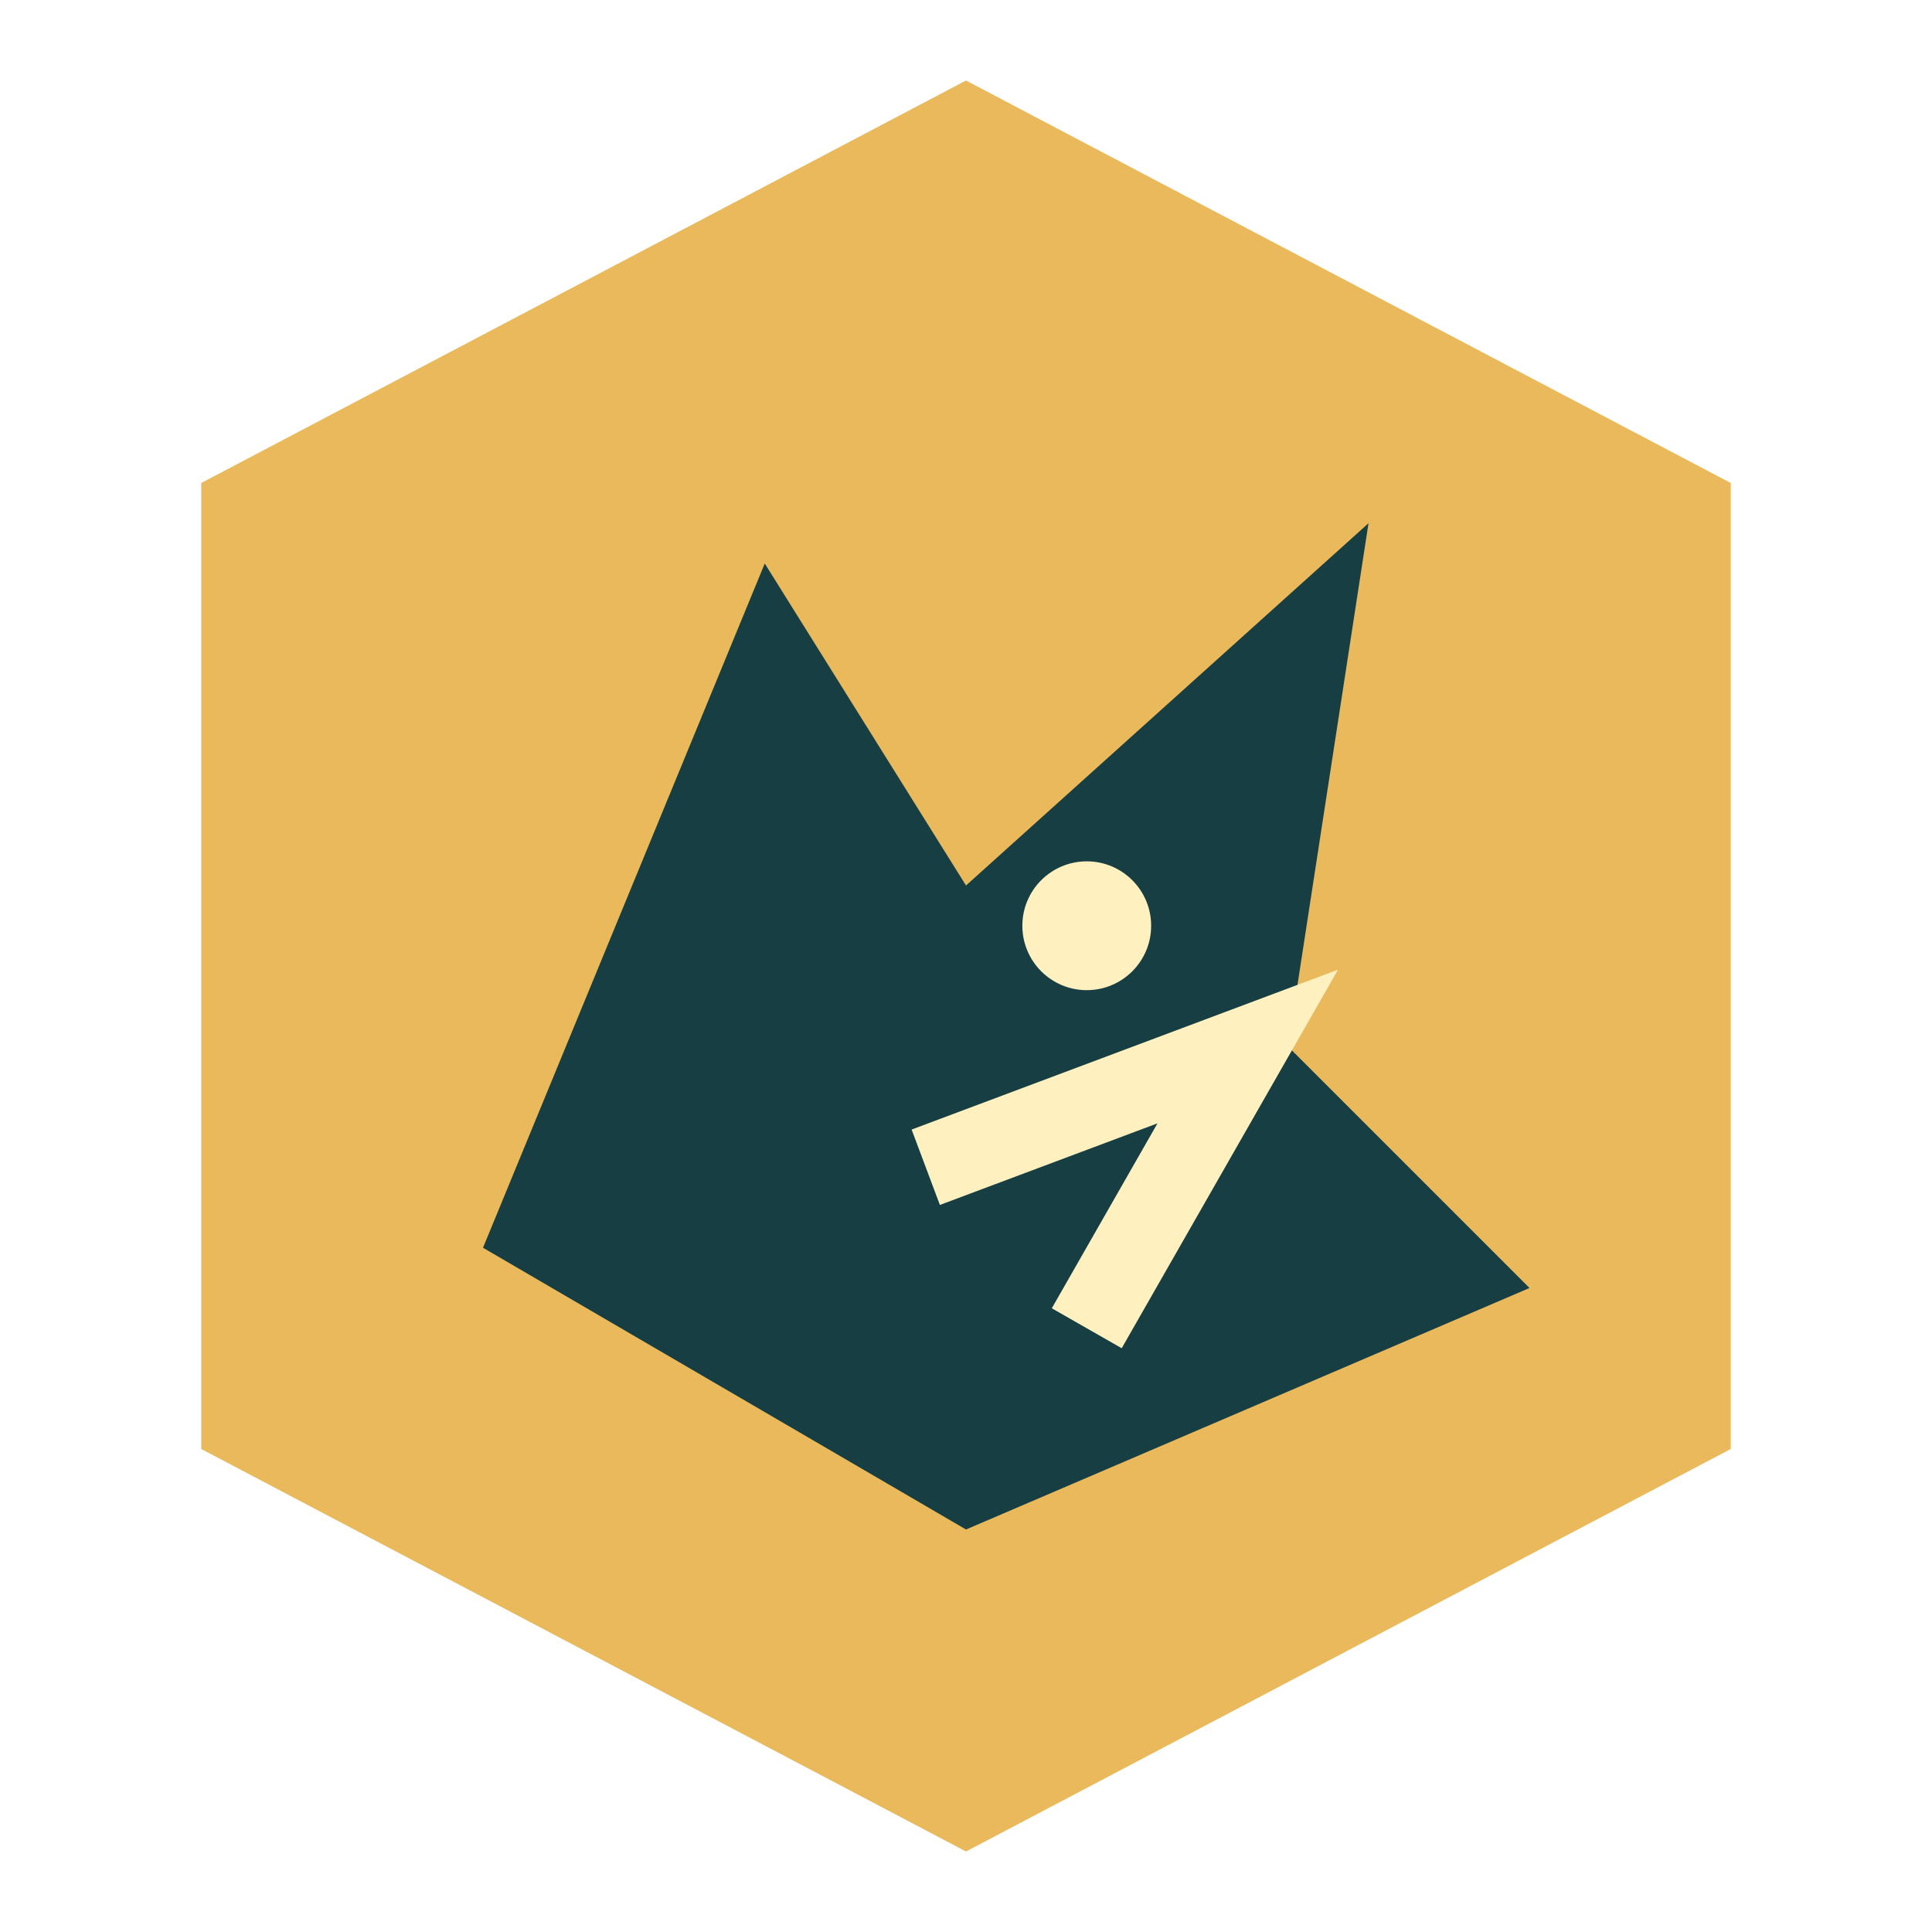
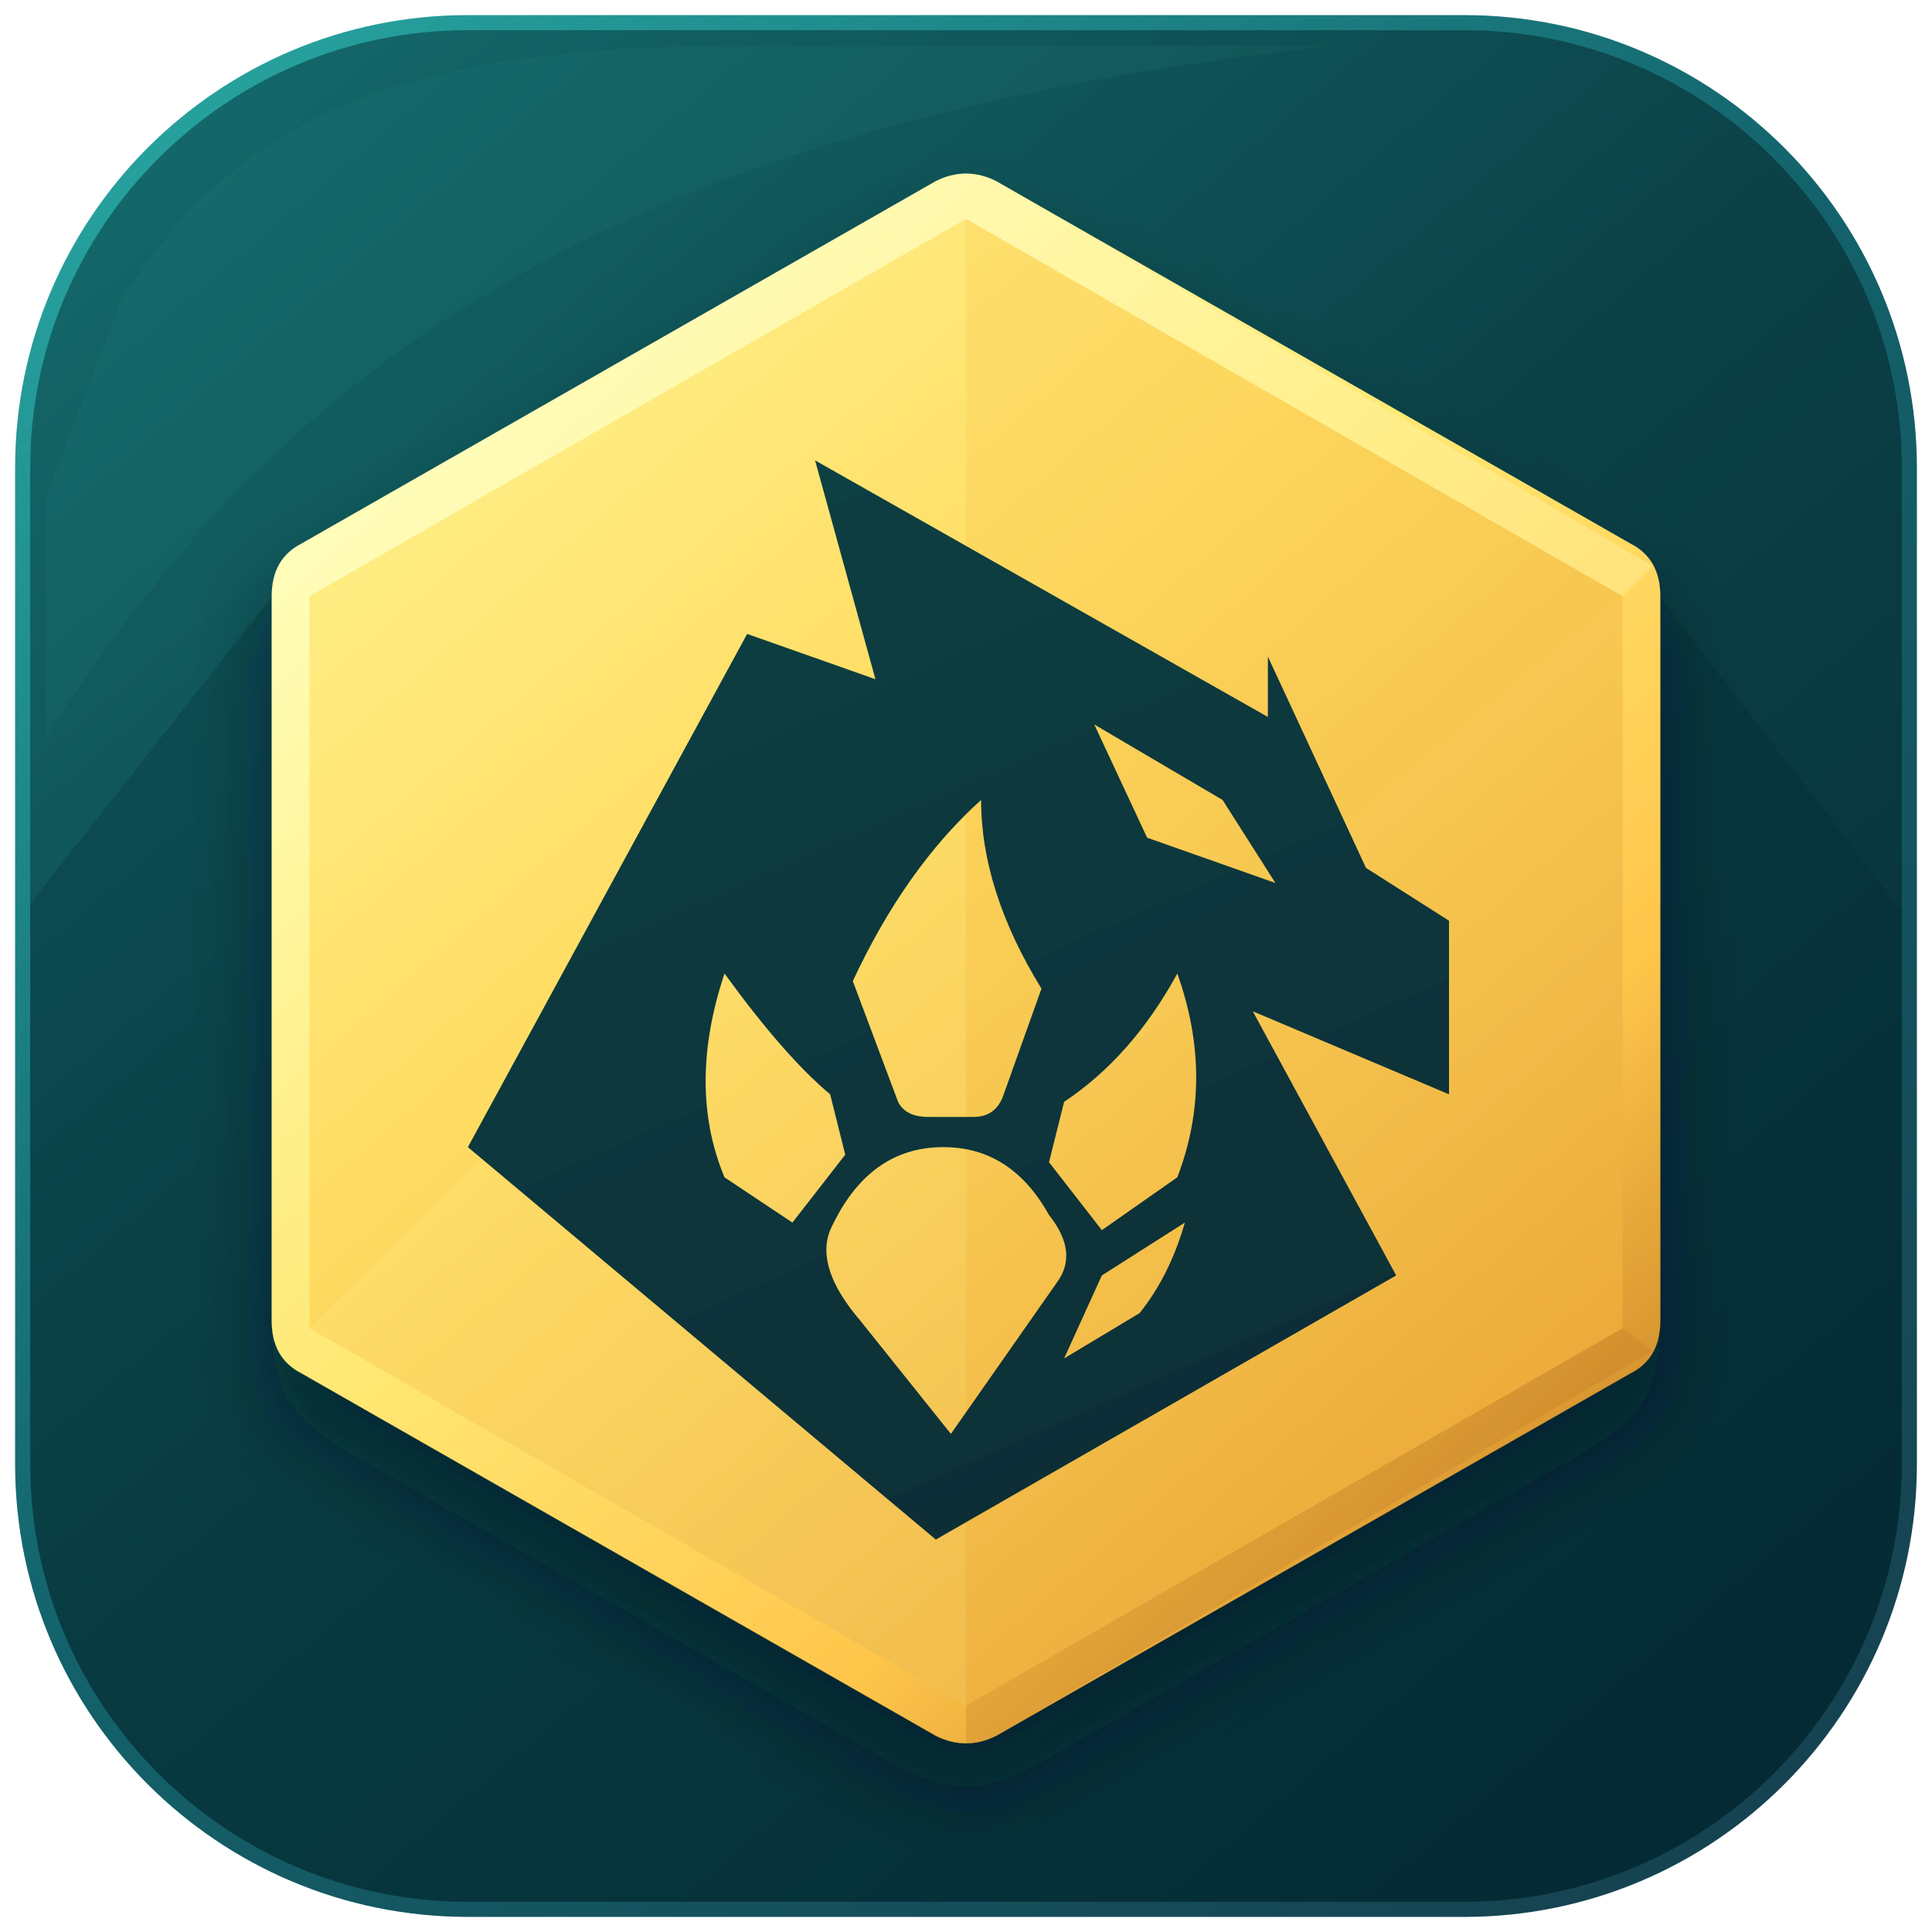
- <svg xmlns="http://www.w3.org/2000/svg" viewBox="0 0 48 48">
-   <path d="m24 2 19 10v24L24 46 5 36V12Z" fill="#e9b95b" />
-   <path d="m12 31 7-17 5 8 10-9-2 13 6 6-14 6Z" fill="#173f43" />
-   <path d="m23 29 8-3-4 7" fill="none" stroke="#fff1bf" stroke-width="2" />
-   <circle cx="27" cy="23" r="1.6" fill="#fff1bf" />
+ <svg xmlns="http://www.w3.org/2000/svg" viewBox="0 0 256 256" fill="none">
+   <defs>
+     <linearGradient id="forest" x1="20" y1="10" x2="228" y2="254" gradientUnits="userSpaceOnUse">
+       <stop stop-color="#14696b" />
+       <stop offset=".48" stop-color="#0b4147" />
+       <stop offset="1" stop-color="#062a35" />
+     </linearGradient>
+     <linearGradient id="rim" x1="20" y1="8" x2="218" y2="248" gradientUnits="userSpaceOnUse">
+       <stop stop-color="#27a4a0" />
+       <stop offset=".5" stop-color="#13626b" />
+       <stop offset="1" stop-color="#164351" />
+     </linearGradient>
+     <linearGradient id="gold" x1="59" y1="43" x2="205" y2="212" gradientUnits="userSpaceOnUse">
+       <stop stop-color="#fff18a" />
+       <stop offset=".36" stop-color="#ffdc63" />
+       <stop offset="1" stop-color="#e9a333" />
+     </linearGradient>
+     <linearGradient id="bevel" x1="52" y1="52" x2="202" y2="216" gradientUnits="userSpaceOnUse">
+       <stop stop-color="#ffffbe" />
+       <stop offset=".42" stop-color="#ffe873" />
+       <stop offset=".75" stop-color="#ffc64b" />
+       <stop offset="1" stop-color="#ca8425" />
+     </linearGradient>
+     <linearGradient id="dragon" x1="105" y1="65" x2="165" y2="200" gradientUnits="userSpaceOnUse">
+       <stop stop-color="#103f42" />
+       <stop offset="1" stop-color="#062d35" />
+     </linearGradient>
+     <clipPath id="tile">
+       <rect x="3" y="3" width="250" height="250" rx="59" />
+     </clipPath>
+     <filter id="shadow" x="0" y="0" width="256" height="256" filterUnits="userSpaceOnUse" color-interpolation-filters="sRGB">
+       <feDropShadow dx="0" dy="7" stdDeviation="5" flood-color="#001b23" flood-opacity=".48" />
+     </filter>
+   </defs>
+   <rect x="3" y="3" width="250" height="250" rx="59" fill="url(#forest)" />
+   <g clip-path="url(#tile)">
+     <path d="M40 74 3 121v132h250V122l-37-48-87 153Z" fill="#002630" opacity=".25" />
+     <path d="M16 40C33 12 60 6 100 6h77C86 16 39 45 6 98V66Z" fill="#2a9691" opacity=".09" />
+   </g>
+   <rect x="3" y="3" width="250" height="250" rx="59" stroke="url(#rim)" stroke-width="2" />
+   <g filter="url(#shadow)">
+     <path d="M132 24 216 72q4 2 4 7v96q0 5-4 7l-84 48q-4 2-8 0l-84-48q-4-2-4-7V79q0-5 4-7l84-48q4-2 8 0Z" fill="url(#bevel)" />
+     <path d="m128 29 87 50v97l-87 50-87-50V79Z" fill="url(#gold)" />
+     <path d="m128 29 87 50-87 72Z" fill="#f6bd43" opacity=".2" />
+     <path d="m41 176 87-86v136Z" fill="#fff498" opacity=".13" />
+     <path d="m128 29 87 50 4-4-87-51q-4-2-8 0l-84 48-3 5 4 2Z" fill="#fffbc0" opacity=".3" />
+     <path d="m128 226 87-50 4 3-87 51q-2 1-4 1Z" fill="#b87423" opacity=".26" />
+     <path fill="url(#dragon)" fill-rule="evenodd" d="       M108 61 168 95 168 87 181 115 192 122 192 145 166 134 185 169 124 204 62 152 99 84 116 90Z       M145 96 162 106 169 117 152 111Z       M130 106Q120 115 113 130L119 146Q120 148 123 148H129Q132 148 133 145L138 131Q130 118 130 106Z       M96 129Q104 140 110 145L112 153 105 162 96 156Q91 144 96 129Z       M156 129Q150 140 141 146L139 154 146 163 156 156Q161 143 156 129Z       M125 152Q115 152 110 163Q108 168 114 175L126 190 140 170Q143 166 139 161Q134 152 125 152Z       M146 169 157 162Q155 169 151 174L141 180Z" />
+   </g>
</svg>
